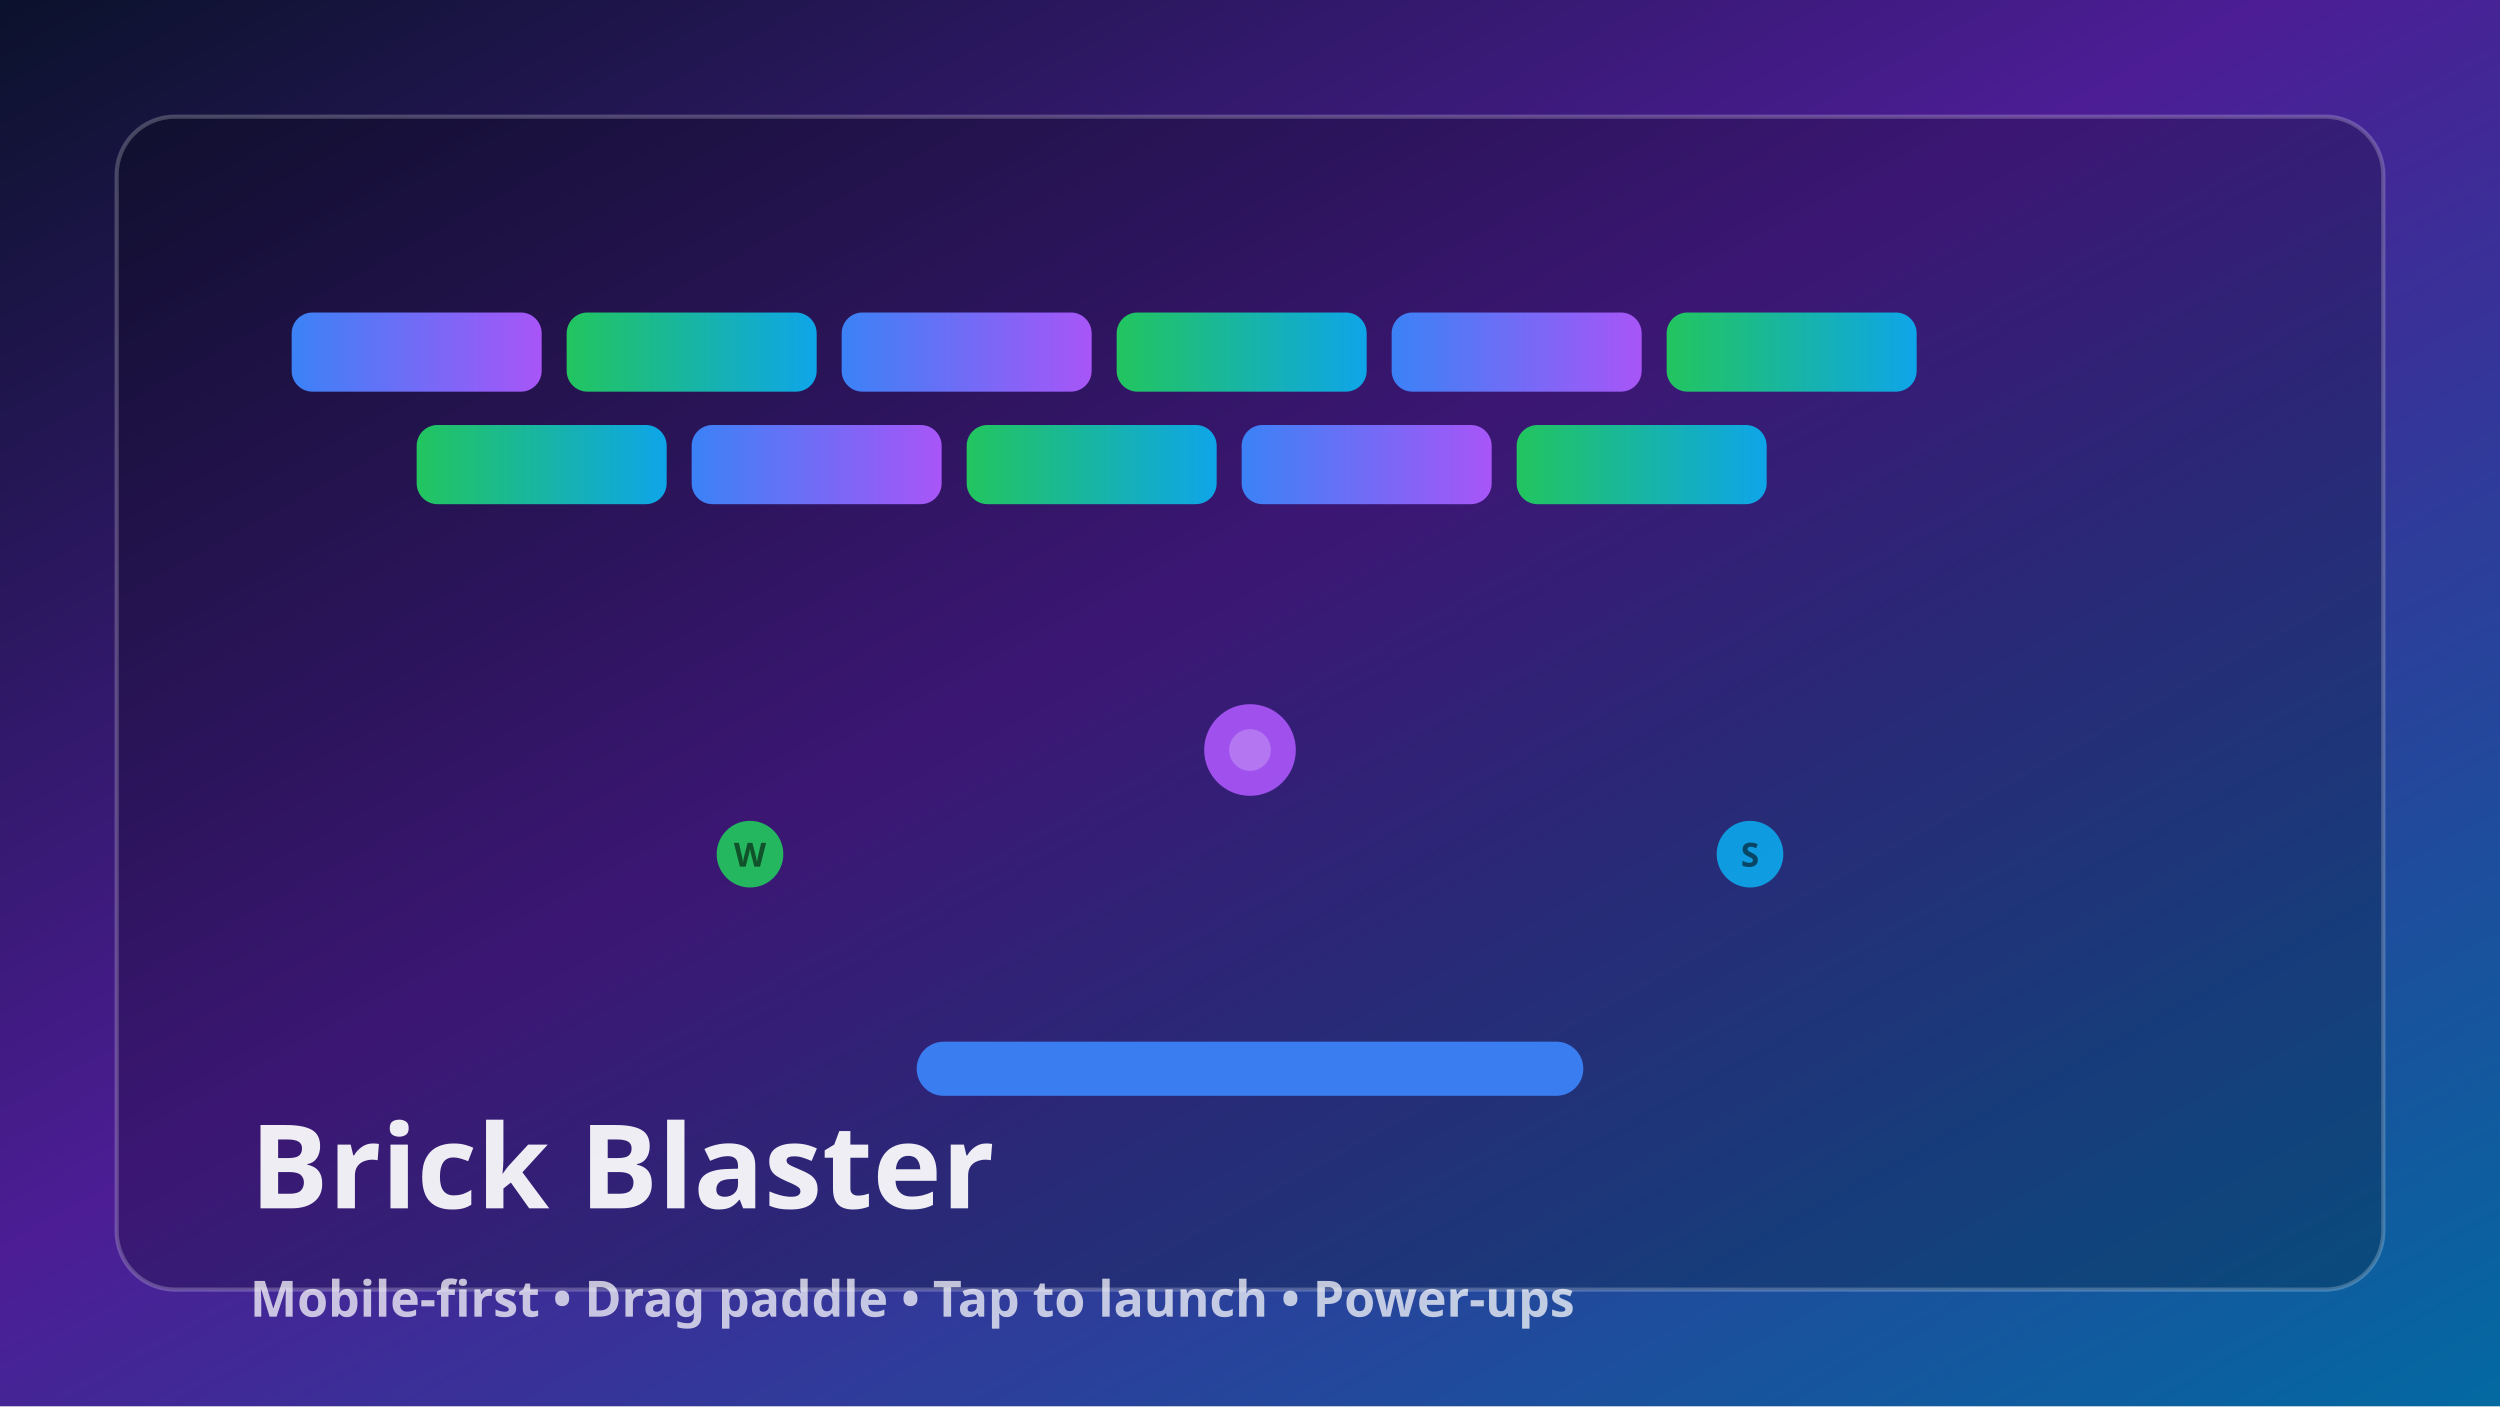
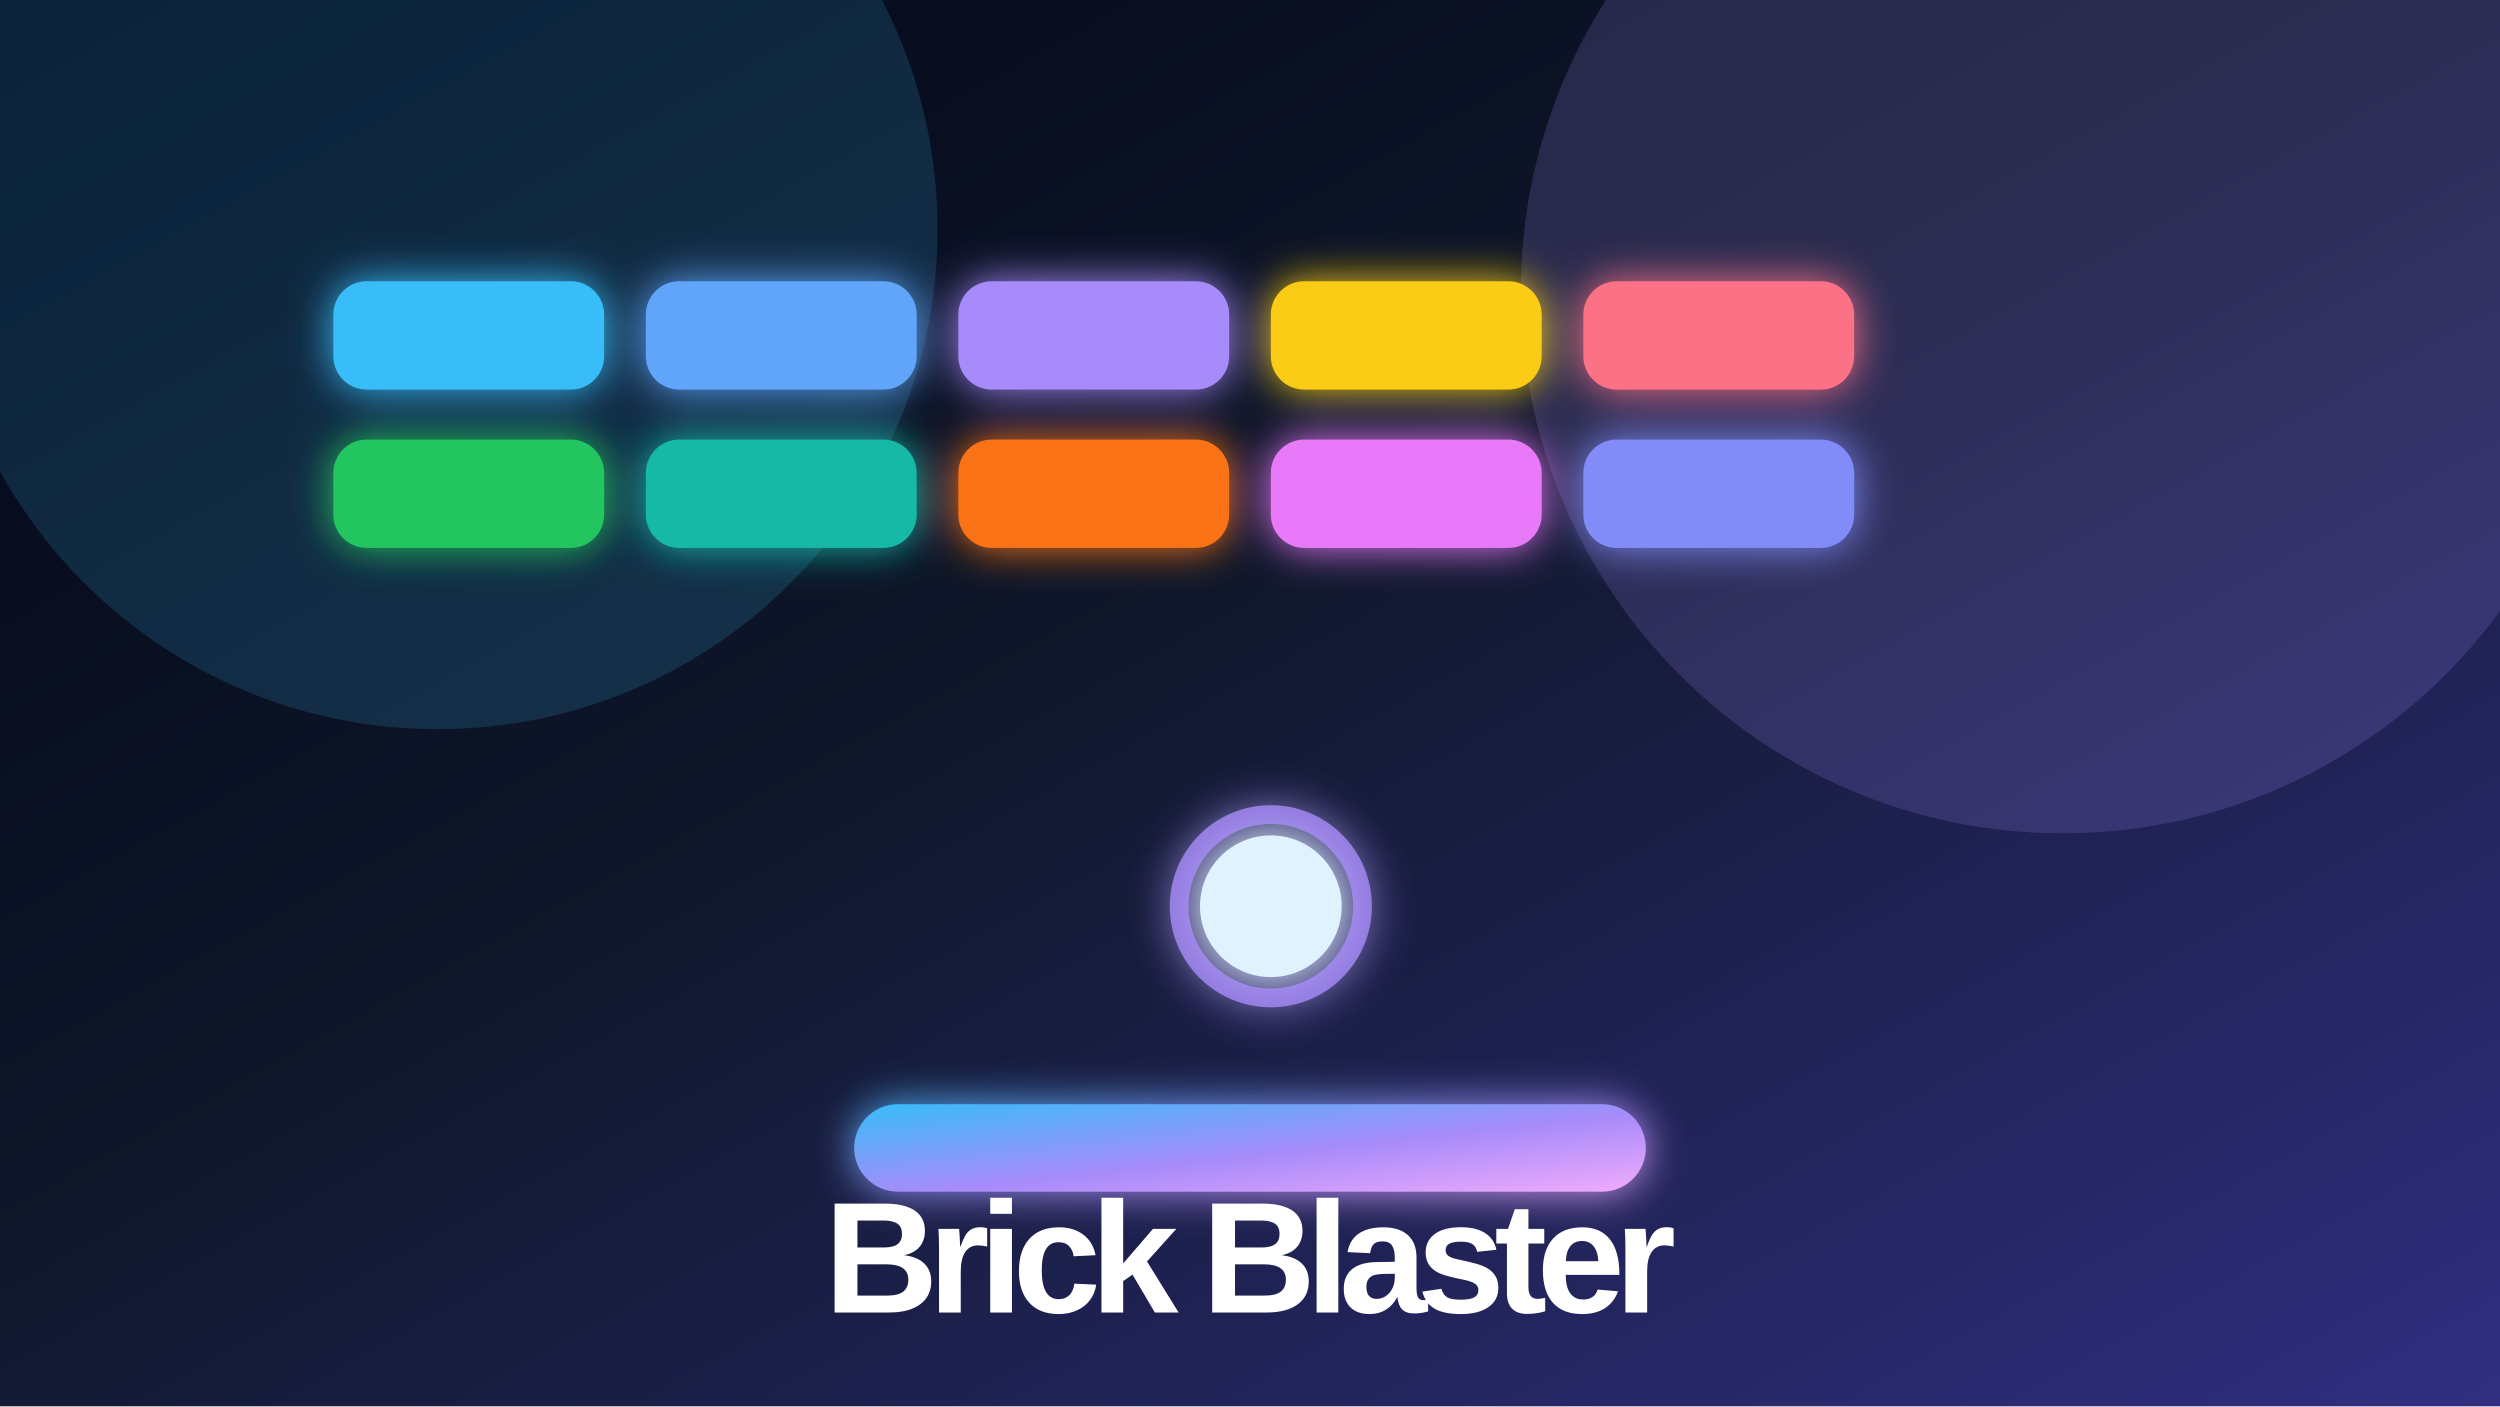
- <svg xmlns="http://www.w3.org/2000/svg" width="1200" height="675" viewBox="0 0 1200 675">
+ <svg xmlns="http://www.w3.org/2000/svg" viewBox="0 0 1200 675" role="img" aria-label="Brick Blaster">
  <defs>
-     <linearGradient id="bg" x1="0" x2="1" y1="0" y2="1">
-       <stop offset="0" stop-color="#0b122c" />
-       <stop offset="0.45" stop-color="#4c1d95" />
-       <stop offset="1" stop-color="#0369a1" />
+     <linearGradient id="bg" x1="0" y1="0" x2="1" y2="1">
+       <stop offset="0" stop-color="#020617" />
+       <stop offset="0.45" stop-color="#0f172a" />
+       <stop offset="1" stop-color="#312e81" />
    </linearGradient>
-     <linearGradient id="brickA" x1="0" x2="1" y1="0" y2="0">
-       <stop offset="0" stop-color="#3b82f6" />
-       <stop offset="1" stop-color="#a855f7" />
+     <linearGradient id="p" x1="0" y1="0" x2="1" y2="1">
+       <stop offset="0" stop-color="#38bdf8" />
+       <stop offset="0.55" stop-color="#a78bfa" />
+       <stop offset="1" stop-color="#f0abfc" />
    </linearGradient>
-     <linearGradient id="brickB" x1="0" x2="1" y1="0" y2="0">
-       <stop offset="0" stop-color="#22c55e" />
-       <stop offset="1" stop-color="#0ea5e9" />
-     </linearGradient>
+     <filter id="glow">
+       <feGaussianBlur stdDeviation="10" result="b" />
+       <feMerge>
+         <feMergeNode in="b" />
+         <feMergeNode in="SourceGraphic" />
+       </feMerge>
+     </filter>
  </defs>
  <rect width="1200" height="675" fill="url(#bg)" />
-   <rect x="56" y="56" width="1088" height="563" rx="28" fill="rgba(0,0,0,0.22)" stroke="rgba(255,255,255,0.22)" stroke-width="2" />
-   <g>
-     <rect x="140" y="150" width="120" height="38" rx="10" fill="url(#brickA)" />
-     <rect x="272" y="150" width="120" height="38" rx="10" fill="url(#brickB)" />
-     <rect x="404" y="150" width="120" height="38" rx="10" fill="url(#brickA)" />
-     <rect x="536" y="150" width="120" height="38" rx="10" fill="url(#brickB)" />
-     <rect x="668" y="150" width="120" height="38" rx="10" fill="url(#brickA)" />
-     <rect x="800" y="150" width="120" height="38" rx="10" fill="url(#brickB)" />
-     <rect x="200" y="204" width="120" height="38" rx="10" fill="url(#brickB)" />
-     <rect x="332" y="204" width="120" height="38" rx="10" fill="url(#brickA)" />
-     <rect x="464" y="204" width="120" height="38" rx="10" fill="url(#brickB)" />
-     <rect x="596" y="204" width="120" height="38" rx="10" fill="url(#brickA)" />
-     <rect x="728" y="204" width="120" height="38" rx="10" fill="url(#brickB)" />
+   <circle cx="210" cy="110" r="240" fill="#38bdf8" opacity="0.16" />
+   <circle cx="990" cy="140" r="260" fill="#a78bfa" opacity="0.18" />
+   <g filter="url(#glow)">
+     <g transform="translate(160 135)">
+       <rect width="130" height="52" rx="16" fill="#38bdf8" />
+       <rect x="150" width="130" height="52" rx="16" fill="#60a5fa" />
+       <rect x="300" width="130" height="52" rx="16" fill="#a78bfa" />
+       <rect x="450" width="130" height="52" rx="16" fill="#facc15" />
+       <rect x="600" width="130" height="52" rx="16" fill="#fb7185" />
+       <rect y="76" width="130" height="52" rx="16" fill="#22c55e" />
+       <rect x="150" y="76" width="130" height="52" rx="16" fill="#14b8a6" />
+       <rect x="300" y="76" width="130" height="52" rx="16" fill="#f97316" />
+       <rect x="450" y="76" width="130" height="52" rx="16" fill="#e879f9" />
+       <rect x="600" y="76" width="130" height="52" rx="16" fill="#818cf8" />
+     </g>
+     <rect x="410" y="530" width="380" height="42" rx="21" fill="url(#p)" />
+     <circle cx="610" cy="435" r="34" fill="#e0f2fe" />
+     <circle cx="610" cy="435" r="44" fill="none" stroke="#a78bfa" stroke-width="9" opacity="0.8" />
  </g>
-   <circle cx="600" cy="360" r="22" fill="rgba(168,85,247,0.92)" />
-   <circle cx="600" cy="360" r="10" fill="rgba(255,255,255,0.22)" />
-   <rect x="440" y="500" width="320" height="26" rx="13" fill="rgba(59,130,246,0.95)" />
-   <g>
-     <circle cx="360" cy="410" r="16" fill="rgba(34,197,94,0.92)" />
-     <text x="360" y="416" text-anchor="middle" font-family="system-ui,Segoe UI" font-size="16" font-weight="900" fill="rgba(0,0,0,0.55)">W</text>
-     <circle cx="840" cy="410" r="16" fill="rgba(14,165,233,0.92)" />
-     <text x="840" y="416" text-anchor="middle" font-family="system-ui,Segoe UI" font-size="16" font-weight="900" fill="rgba(0,0,0,0.55)">S</text>
-   </g>
-   <text x="120" y="580" fill="rgba(255,255,255,0.92)" font-family="system-ui,Segoe UI" font-size="56" font-weight="900">Brick Blaster</text>
-   <text x="120" y="632" fill="rgba(255,255,255,0.72)" font-family="system-ui,Segoe UI" font-size="24" font-weight="800">Mobile-first • Drag paddle • Tap to launch • Power-ups</text>
+   <text x="600" y="630" text-anchor="middle" font-family="system-ui,Segoe UI,Arial" font-size="76" font-weight="1000" fill="white" letter-spacing="-5">Brick Blaster</text>
</svg>
